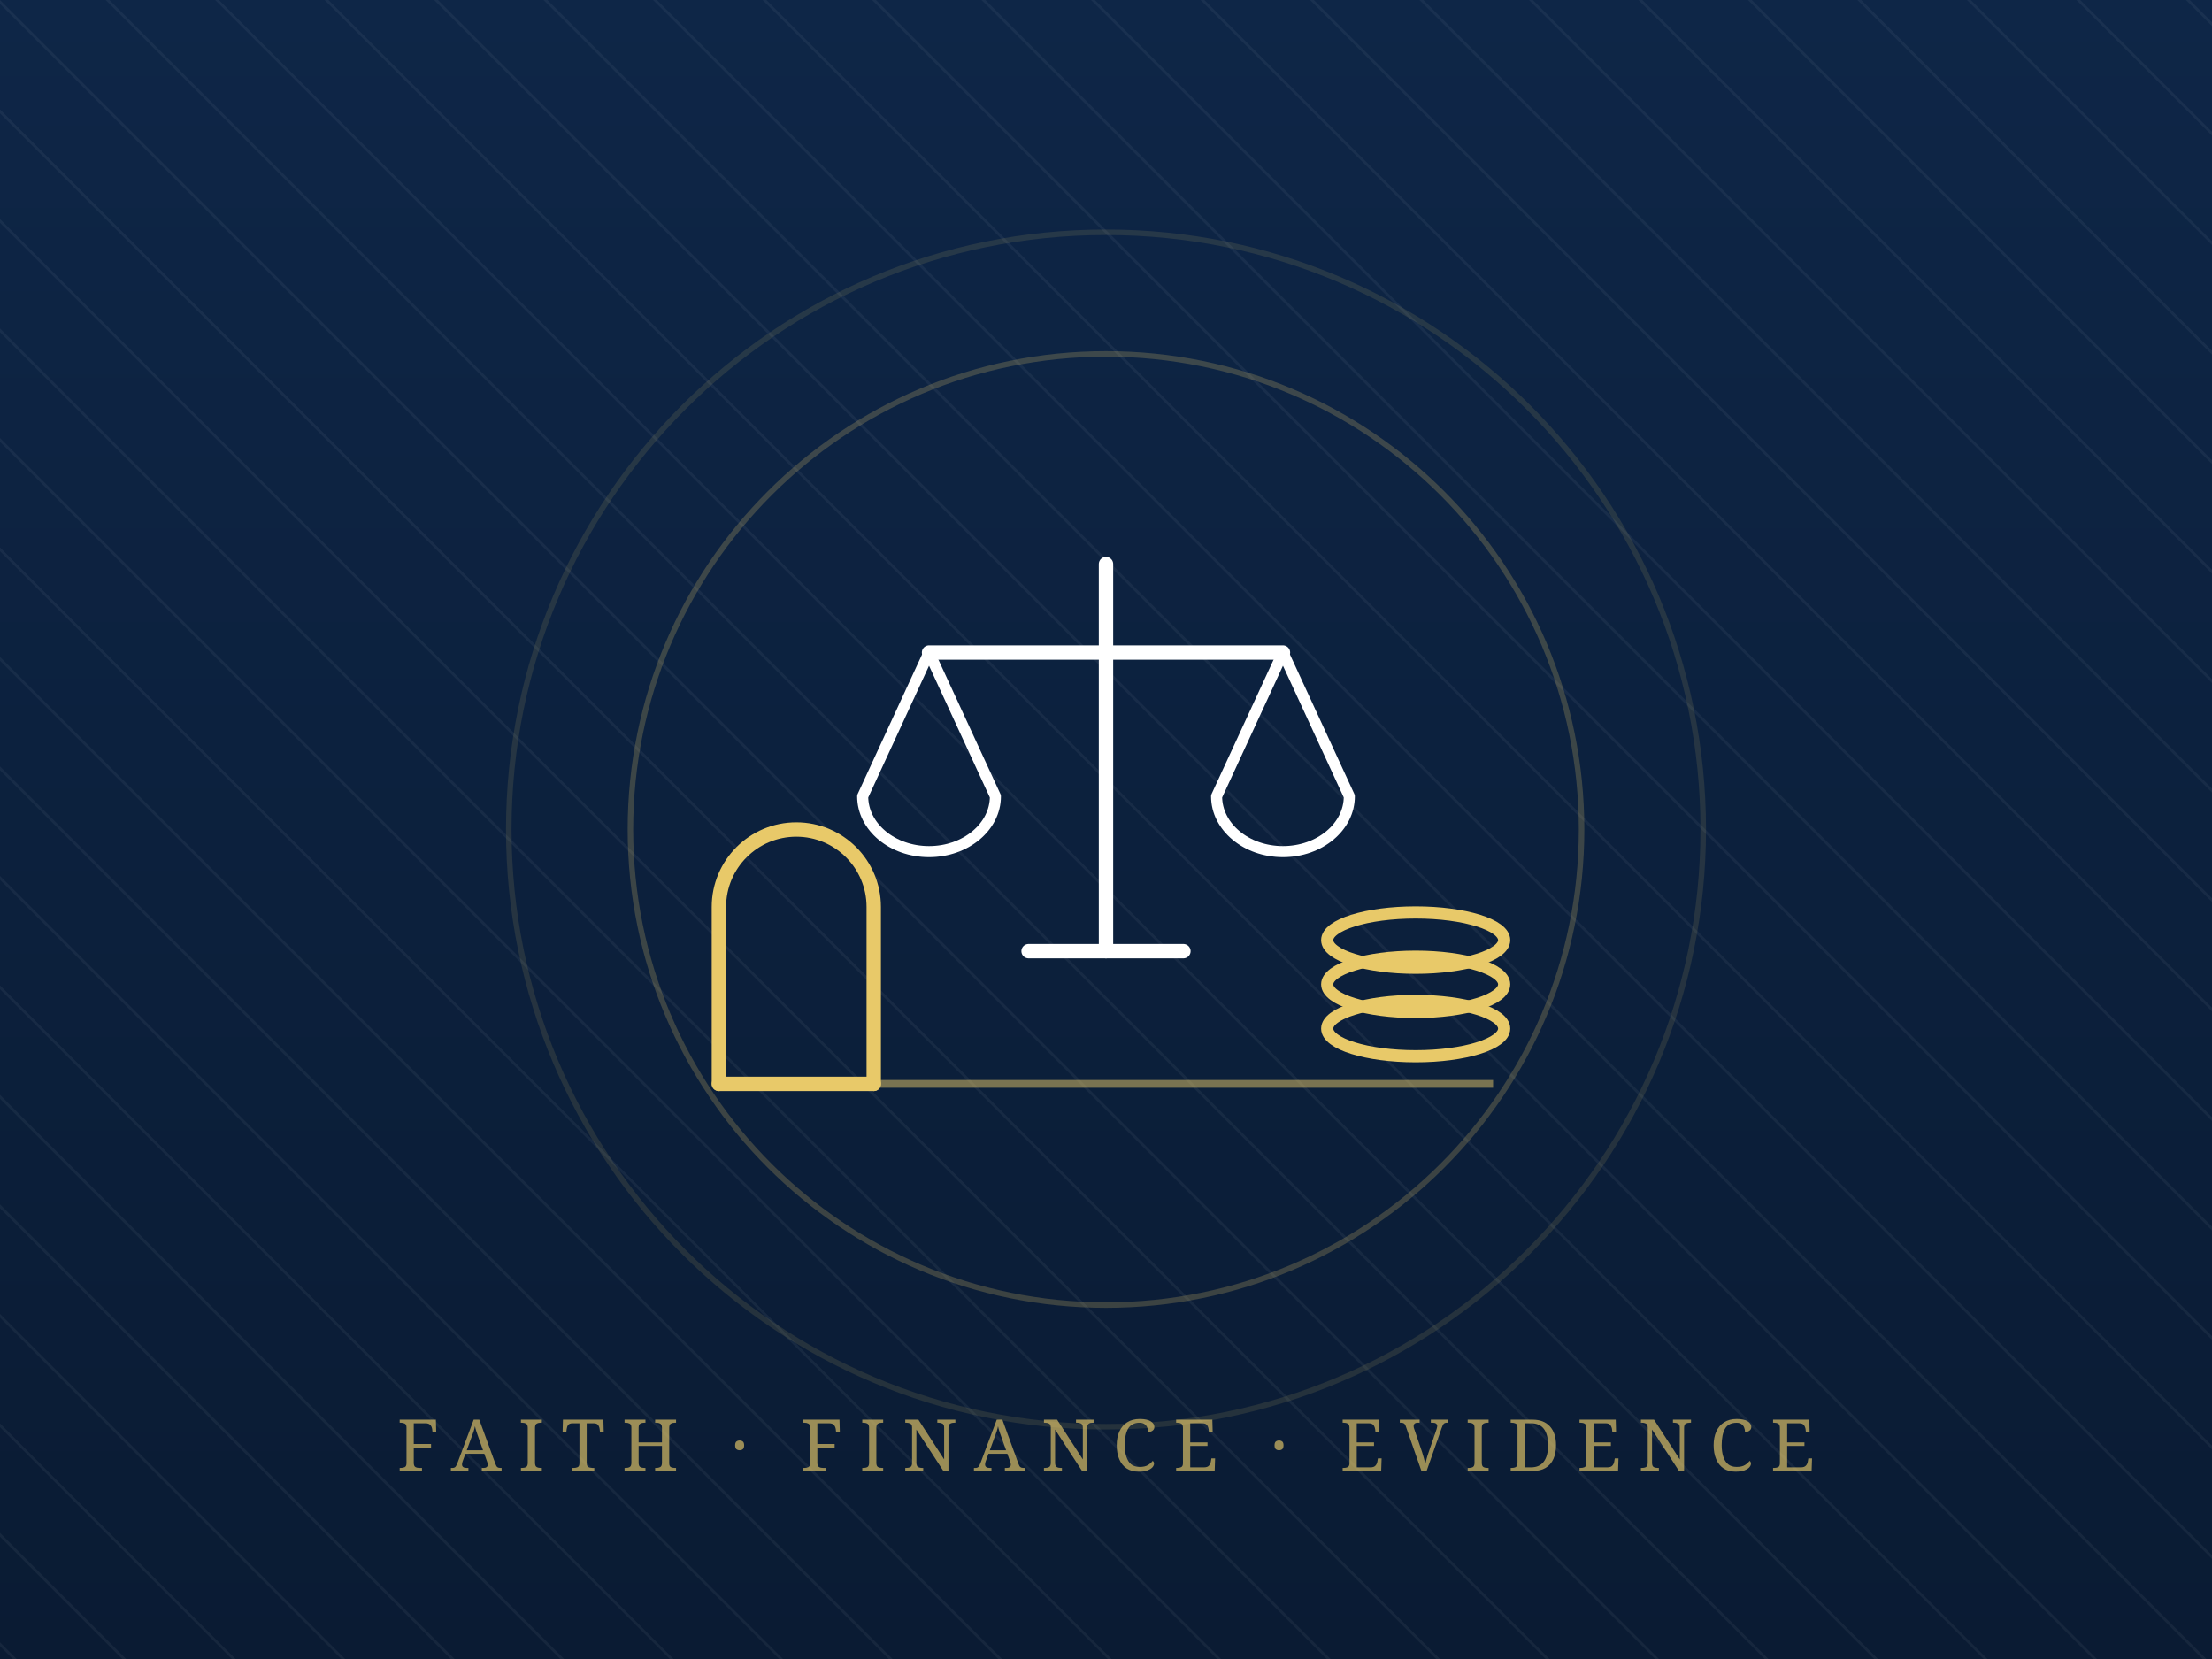
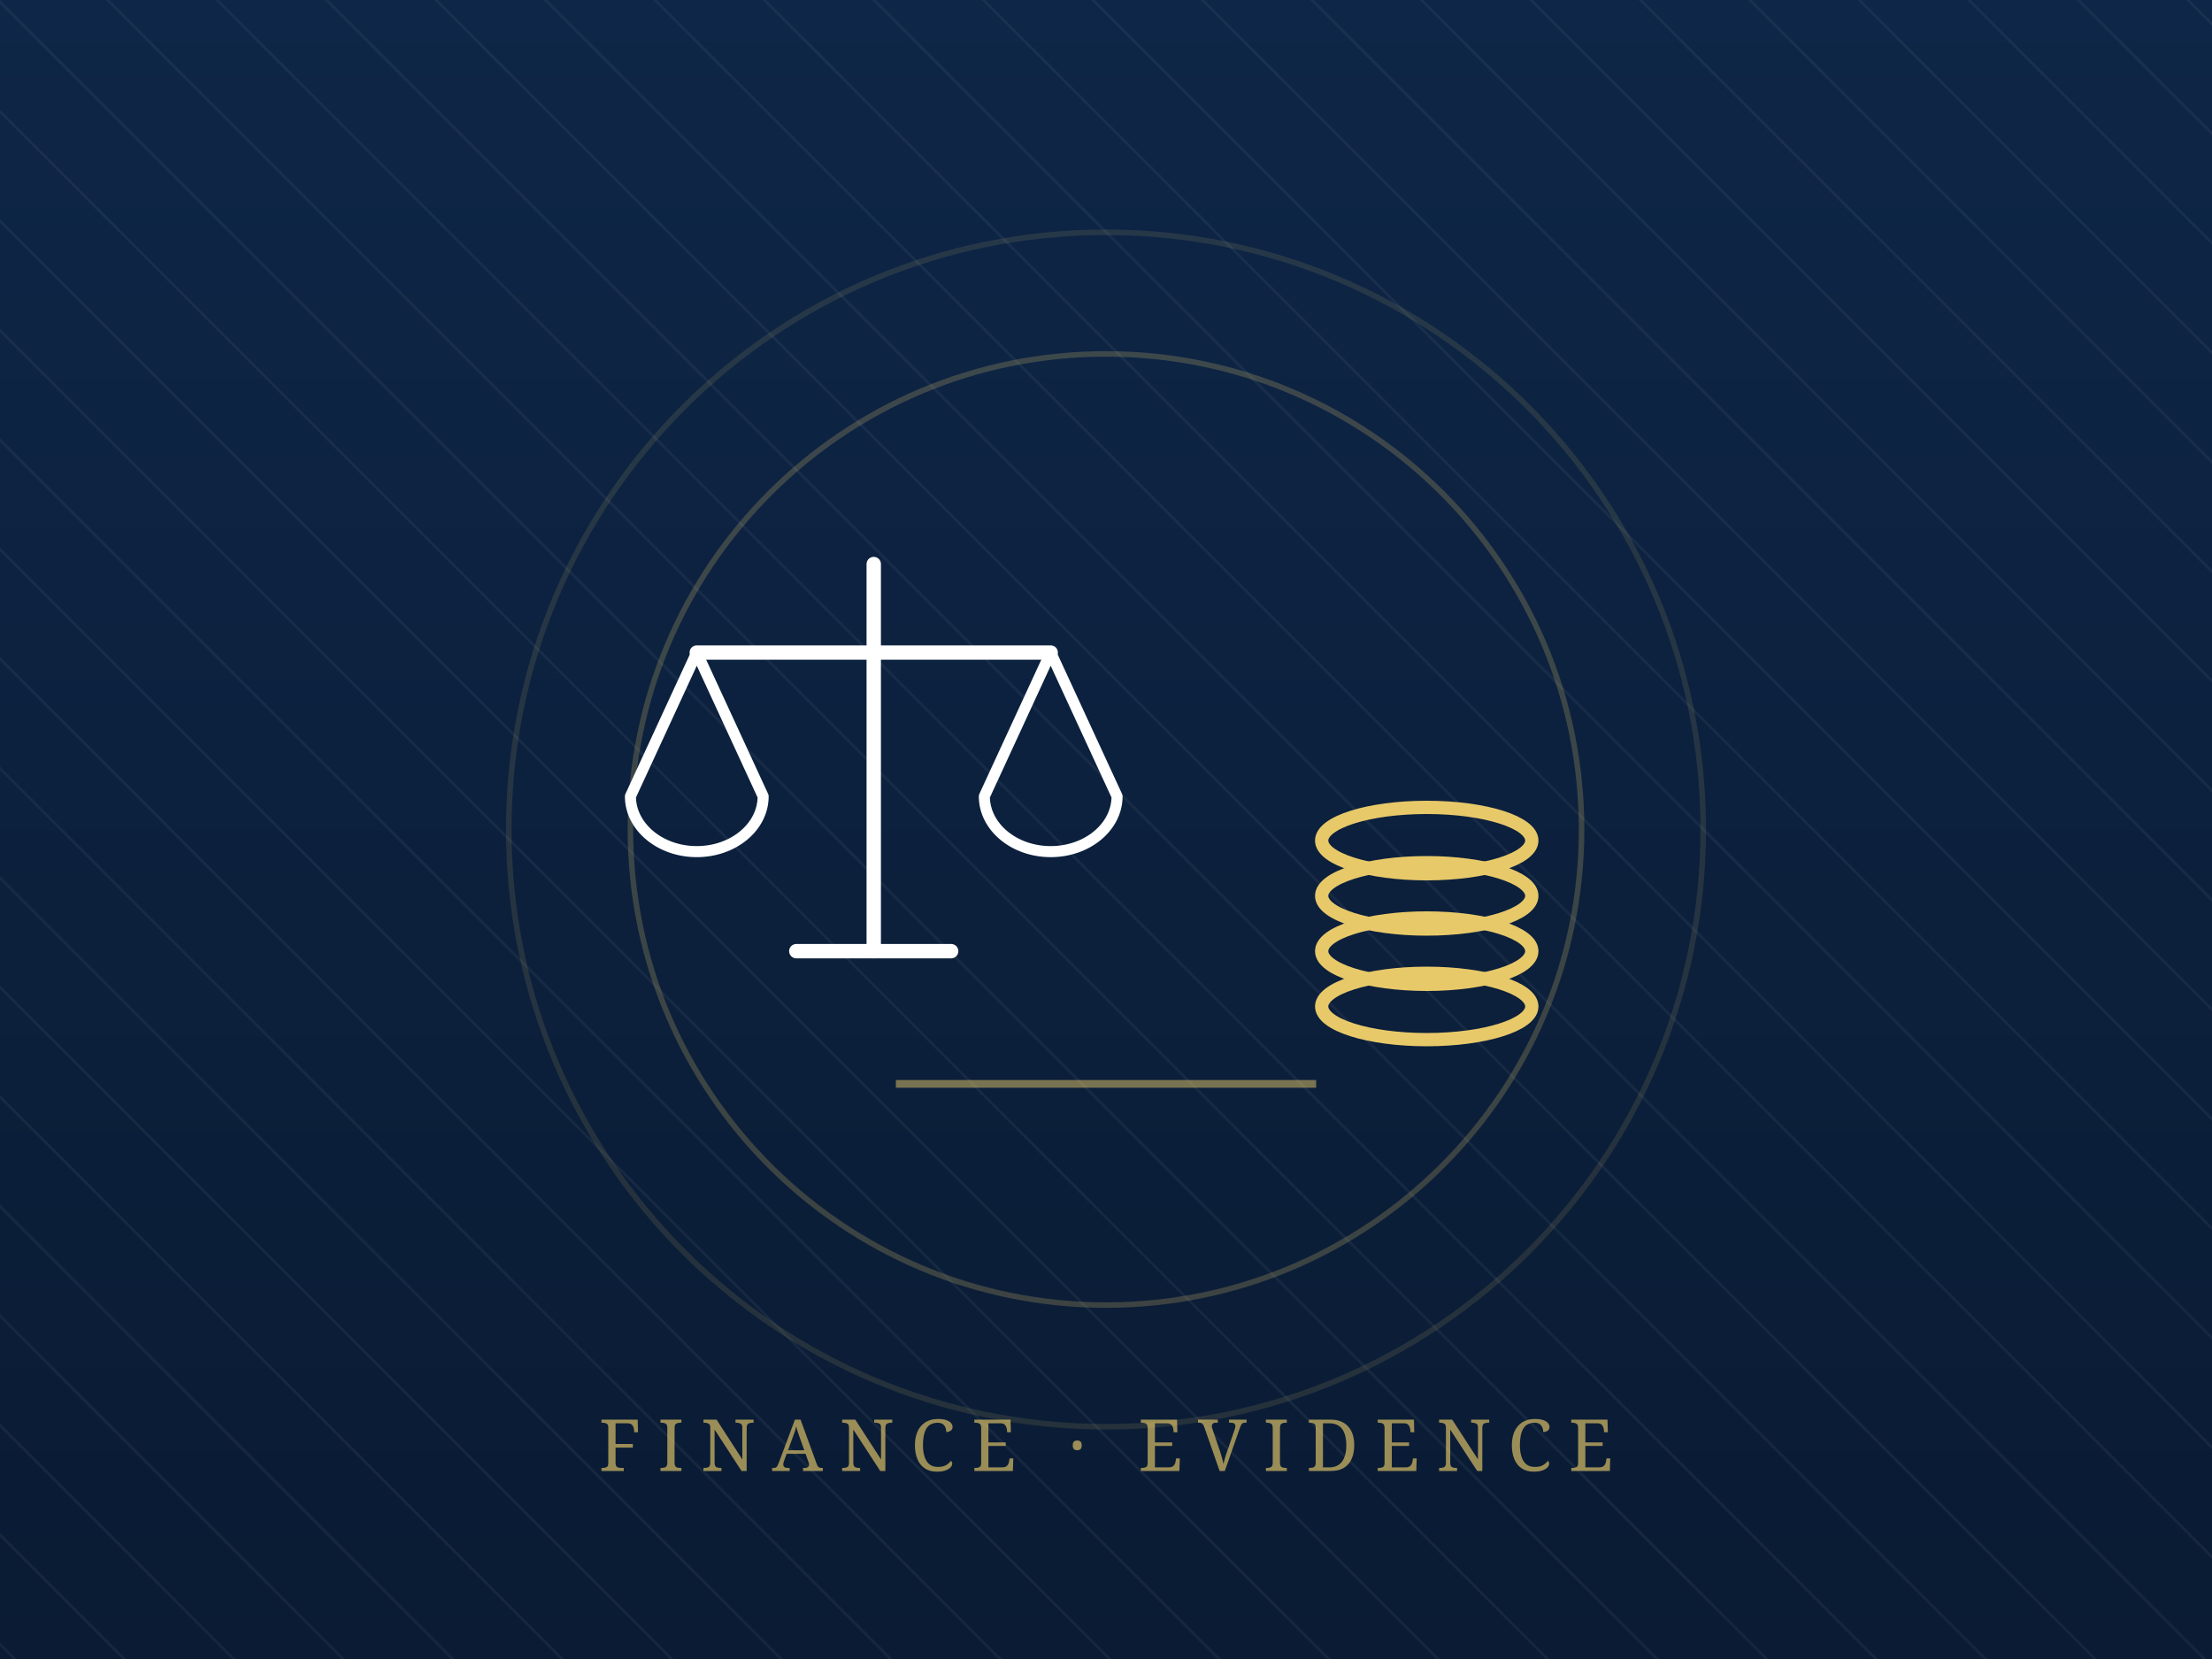
<svg xmlns="http://www.w3.org/2000/svg" viewBox="0 0 400 300">
  <defs>
    <linearGradient id="bgB" x1="0" y1="0" x2="0" y2="1">
      <stop offset="0" stop-color="#0E2647" />
      <stop offset="1" stop-color="#0A1B33" />
    </linearGradient>
    <pattern id="hatchB" width="14" height="14" patternTransform="rotate(135)" patternUnits="userSpaceOnUse">
      <line x1="0" y1="0" x2="0" y2="14" stroke="#FFFFFF" stroke-opacity="0.05" stroke-width="1" />
    </pattern>
  </defs>
  <rect width="400" height="300" fill="url(#bgB)" />
  <rect width="400" height="300" fill="url(#hatchB)" />
  <g stroke="#E8C969" stroke-opacity="0.22" stroke-width="1">
    <circle cx="200" cy="150" r="86" fill="none" />
    <circle cx="200" cy="150" r="108" fill="none" stroke-opacity="0.12" />
  </g>
  <g transform="translate(200,150)">
-     <line x1="0" y1="46" x2="-70" y2="46" stroke="#E8C969" stroke-opacity="0.5" stroke-width="1.4" />
-     <line x1="0" y1="46" x2="70" y2="46" stroke="#E8C969" stroke-opacity="0.5" stroke-width="1.4" />
-     <g transform="translate(-56,10)">
-       <path d="M-14,36 L-14,4 A14,14 0 0 1 14,4 L14,36" fill="none" stroke="#E8C969" stroke-width="2.6" stroke-linecap="round" />
-       <line x1="-14" y1="36" x2="14" y2="36" stroke="#E8C969" stroke-width="2.6" stroke-linecap="round" />
-     </g>
-     <g transform="translate(0,-8)">
+     <line x1="-38" y1="46" x2="38" y2="46" stroke="#E8C969" stroke-opacity="0.5" stroke-width="1.4" />
+     <g transform="translate(-42,-8)">
      <line x1="0" y1="-40" x2="0" y2="30" stroke="#FFFFFF" stroke-width="2.6" stroke-linecap="round" />
      <line x1="-32" y1="-24" x2="32" y2="-24" stroke="#FFFFFF" stroke-width="2.6" stroke-linecap="round" />
      <path d="M-32,-24 L-44,2 A12,10 0 0 0 -20,2 Z" fill="none" stroke="#FFFFFF" stroke-width="2" stroke-linejoin="round" />
      <path d="M32,-24 L44,2 A12,10 0 0 1 20,2 Z" fill="none" stroke="#FFFFFF" stroke-width="2" stroke-linejoin="round" />
      <line x1="-14" y1="30" x2="14" y2="30" stroke="#FFFFFF" stroke-width="2.6" stroke-linecap="round" />
    </g>
-     <g transform="translate(56,16)">
-       <ellipse cx="0" cy="20" rx="16" ry="5" fill="none" stroke="#E8C969" stroke-width="2.2" />
-       <ellipse cx="0" cy="12" rx="16" ry="5" fill="none" stroke="#E8C969" stroke-width="2.2" />
-       <ellipse cx="0" cy="4" rx="16" ry="5" fill="none" stroke="#E8C969" stroke-width="2.2" />
+     <g transform="translate(58,10)">
+       <ellipse cx="0" cy="22" rx="19" ry="6" fill="none" stroke="#E8C969" stroke-width="2.4" />
+       <ellipse cx="0" cy="12" rx="19" ry="6" fill="none" stroke="#E8C969" stroke-width="2.4" />
+       <ellipse cx="0" cy="2" rx="19" ry="6" fill="none" stroke="#E8C969" stroke-width="2.4" />
+       <ellipse cx="0" cy="-8" rx="19" ry="6" fill="none" stroke="#E8C969" stroke-width="2.4" />
    </g>
  </g>
-   <text x="200" y="266" text-anchor="middle" font-family="Georgia, 'Fraunces', serif" font-size="13" letter-spacing="3" fill="#E8C969" fill-opacity="0.65">FAITH · FINANCE · EVIDENCE</text>
+   <text x="200" y="266" text-anchor="middle" font-family="Georgia, 'Fraunces', serif" font-size="13" letter-spacing="3" fill="#E8C969" fill-opacity="0.65">FINANCE · EVIDENCE</text>
</svg>
